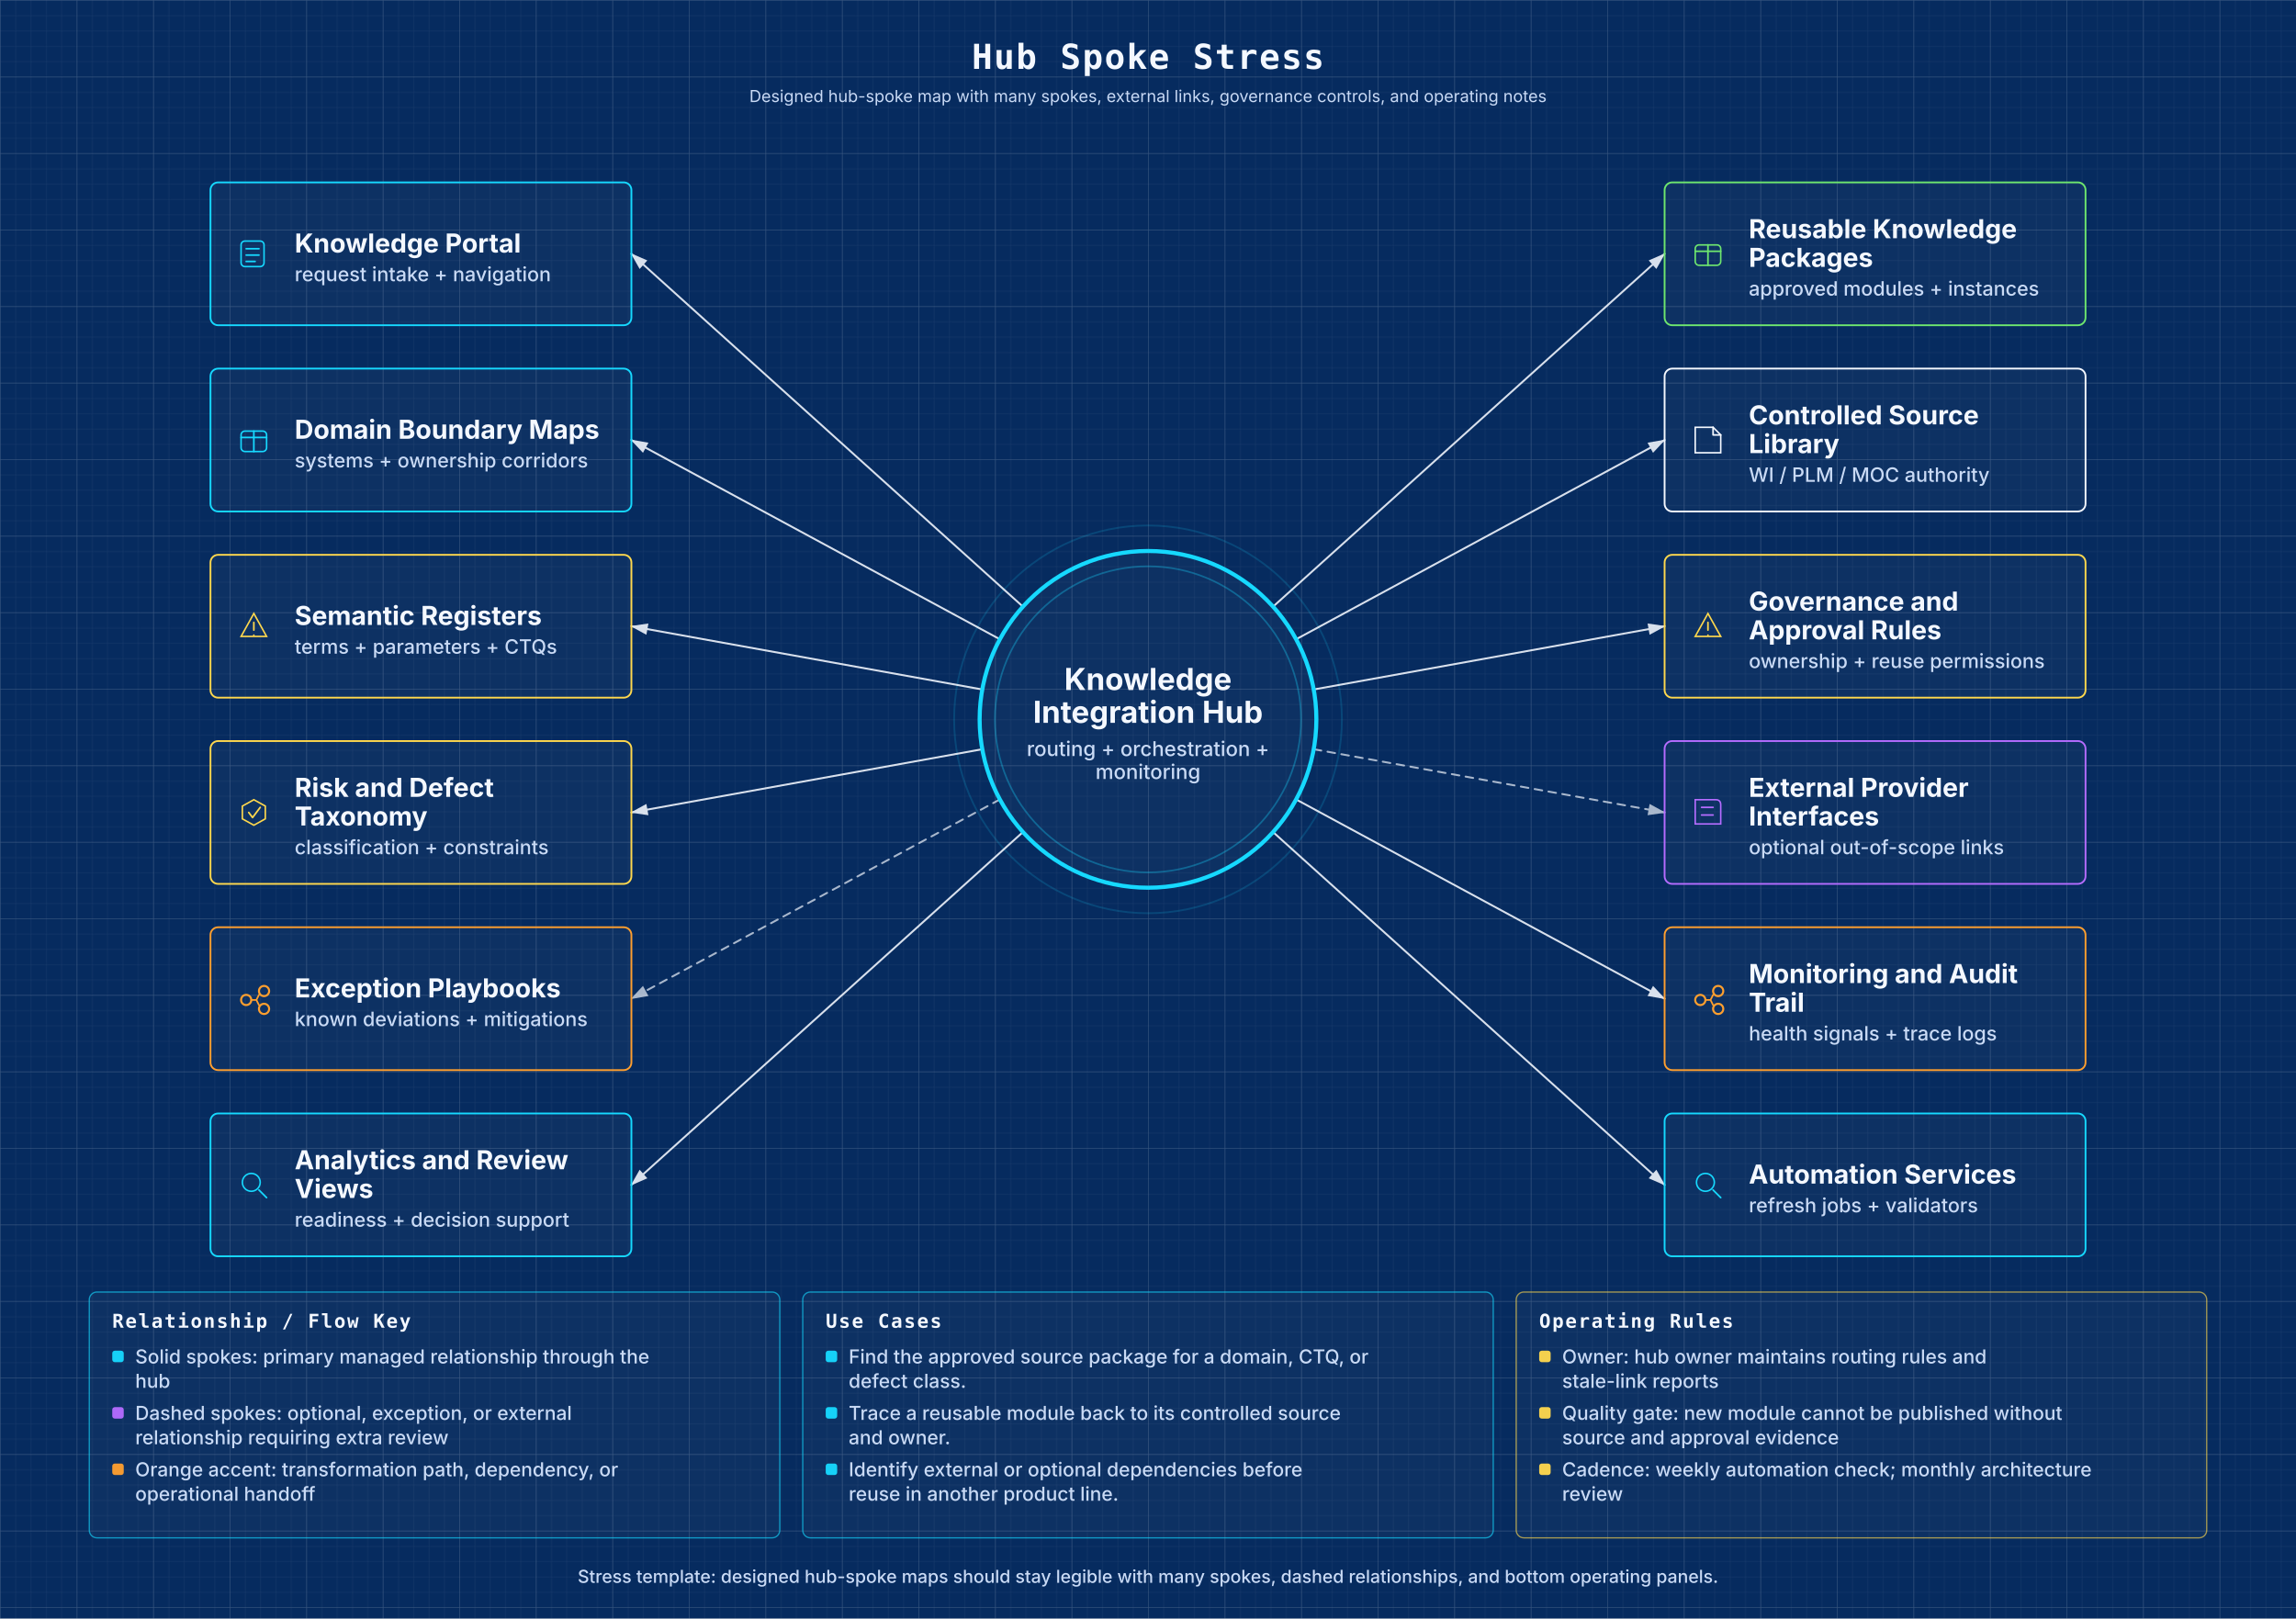
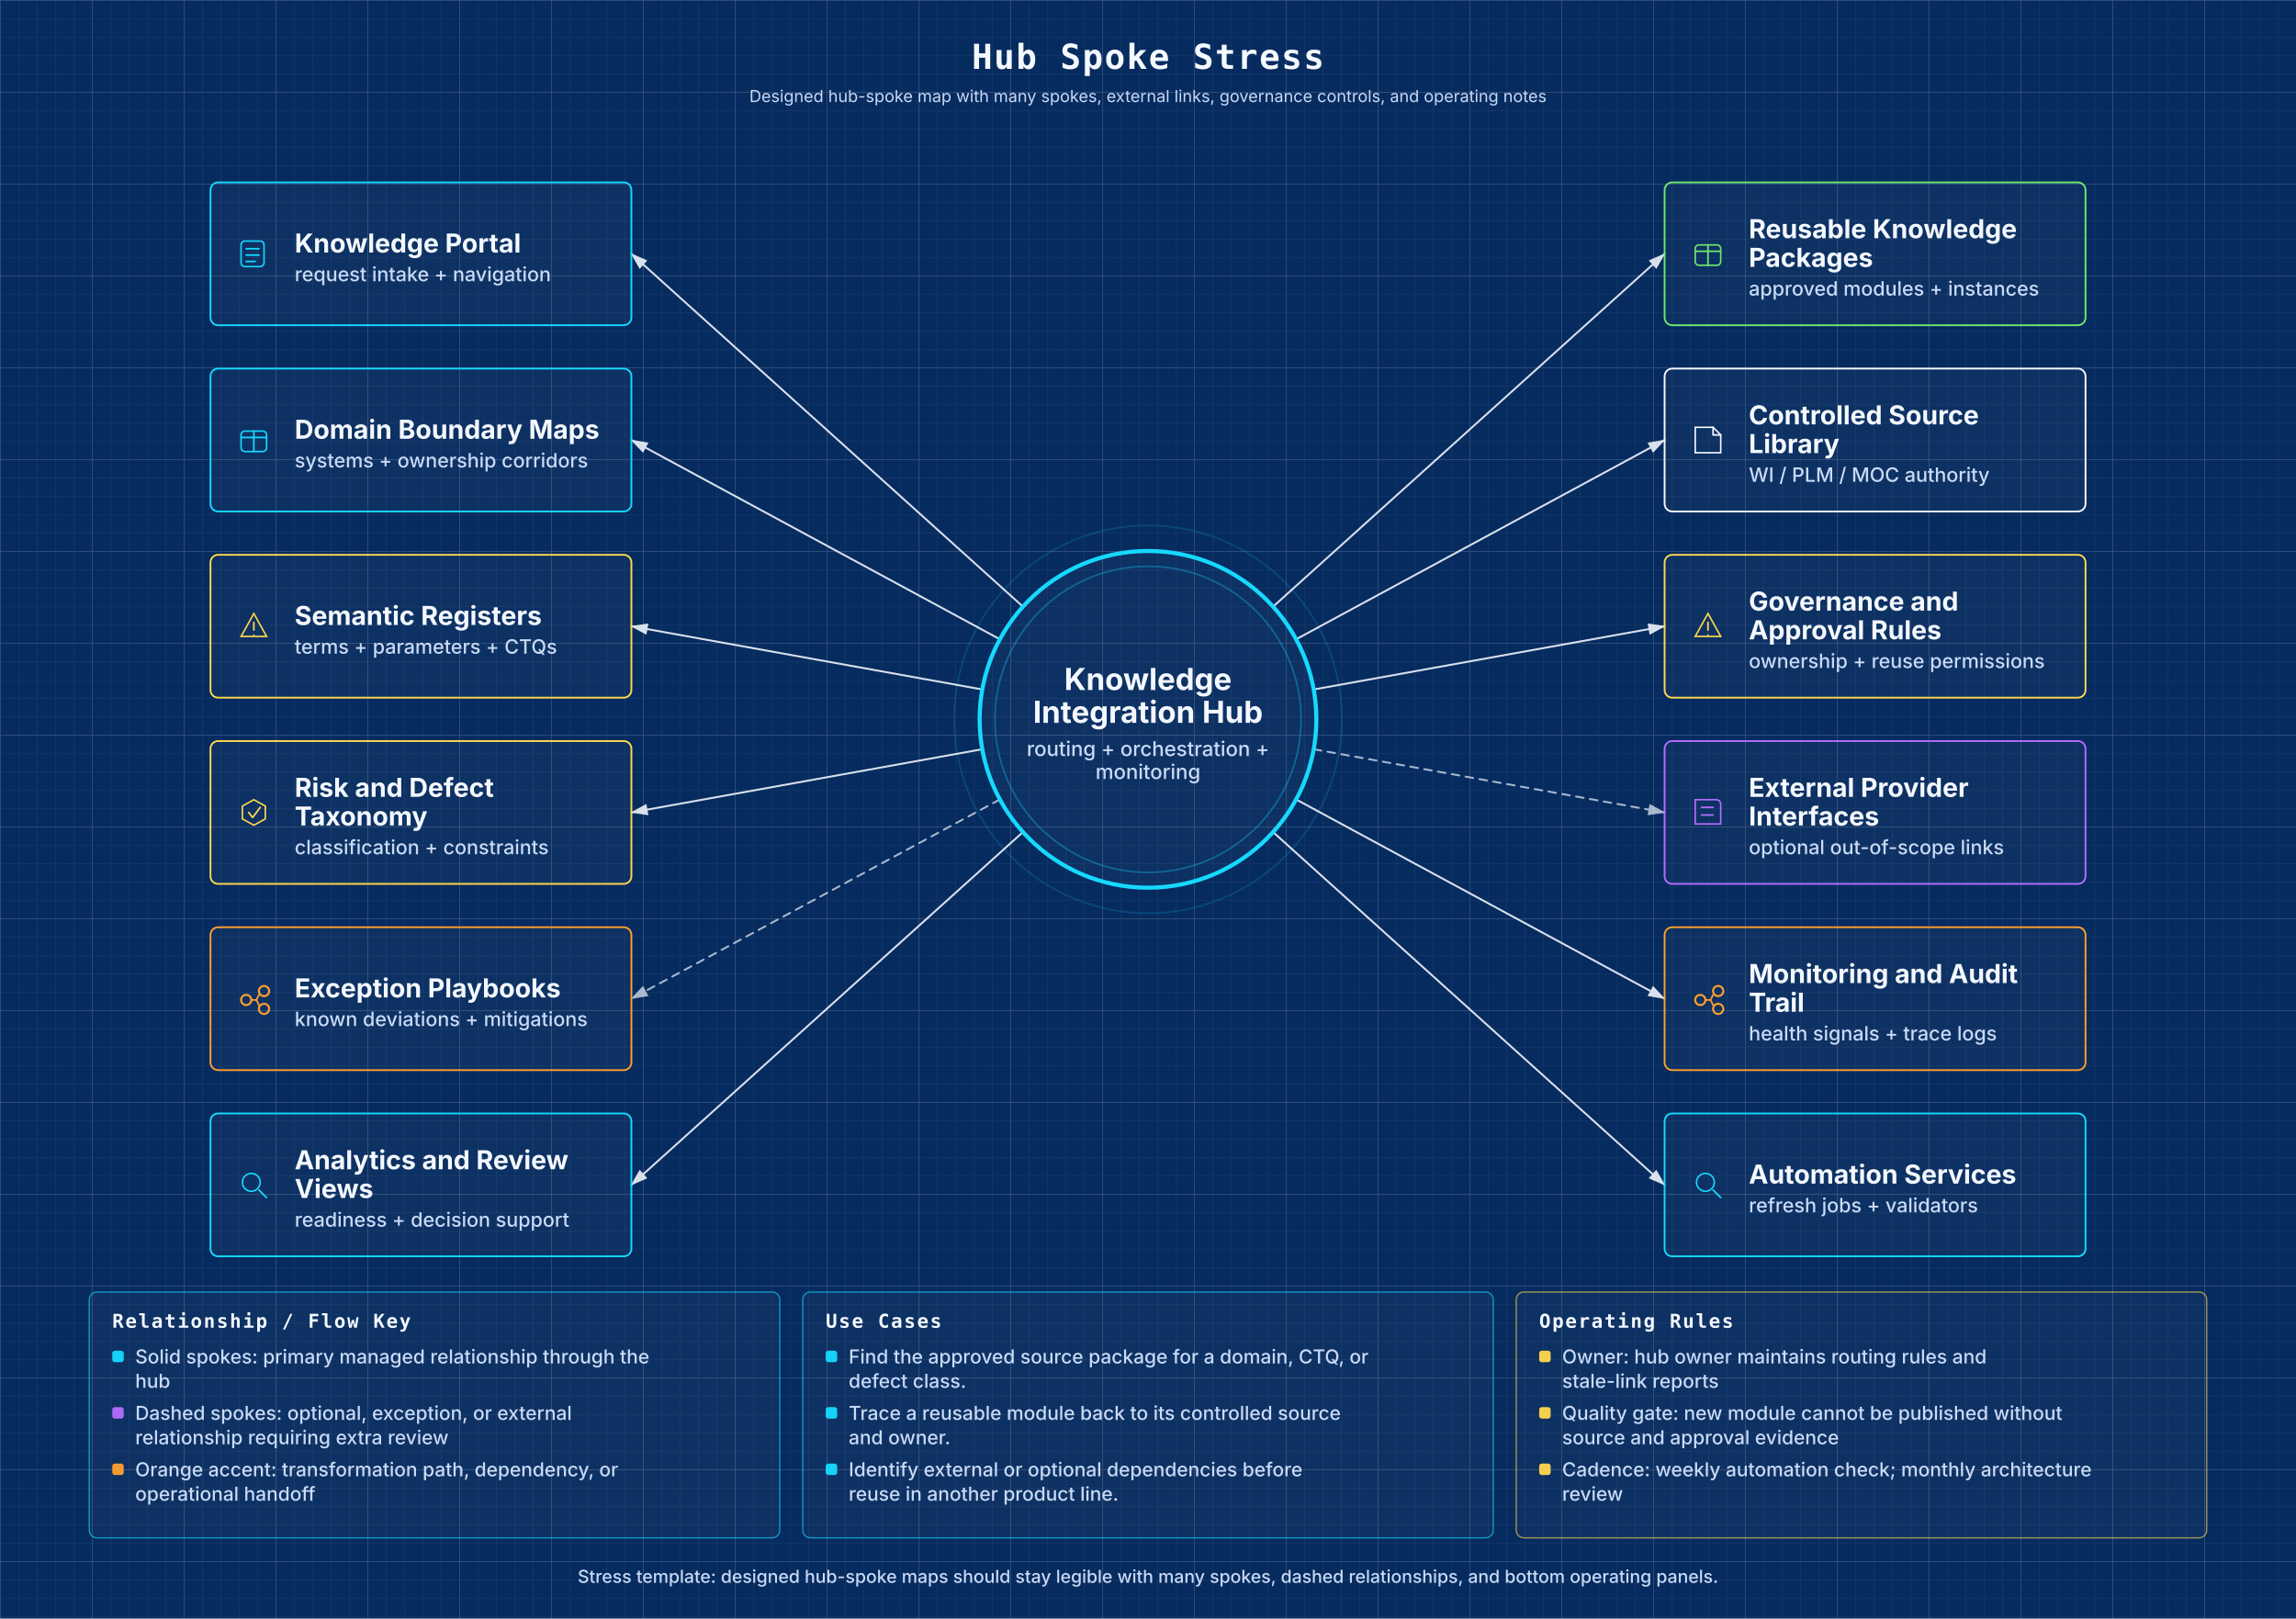
<svg xmlns="http://www.w3.org/2000/svg" width="1800" height="1269" viewBox="0 0 1800 1269" role="img" aria-label="Hub Spoke Stress" data-style="accent-blueprint" data-diagram-type="hub_spoke">
  <defs>
-     <pattern id="blueprint-grid-small" width="12" height="12" patternUnits="userSpaceOnUse">
-       <path d="M 12 0 H 0 V 12" fill="none" stroke="#FFFFFF" stroke-opacity="0.08" stroke-width="0.7" />
+     <pattern id="blueprint-grid-small" width="14.4" height="14.4" patternUnits="userSpaceOnUse">
+       <path d="M 14.4 0 H 0 V 14.4" fill="none" stroke="#FFFFFF" stroke-opacity="0.08" stroke-width="0.84" />
    </pattern>
-     <pattern id="blueprint-grid" width="60" height="60" patternUnits="userSpaceOnUse">
-       <rect width="60" height="60" fill="url(#blueprint-grid-small)" />
-       <path d="M 60 0 H 0 V 60" fill="none" stroke="#FFFFFF" stroke-opacity="0.14" stroke-width="1" />
+     <pattern id="blueprint-grid" width="72" height="72" patternUnits="userSpaceOnUse">
+       <rect width="72" height="72" fill="url(#blueprint-grid-small)" />
+       <path d="M 72 0 H 0 V 72" fill="none" stroke="#FFFFFF" stroke-opacity="0.14" stroke-width="1.2" />
    </pattern>
    <marker id="arrow" markerWidth="10" markerHeight="10" refX="8.5" refY="3" orient="auto" markerUnits="strokeWidth">
      <path d="M0,0 L0,6 L9,3 z" fill="context-stroke" />
    </marker>
    <marker id="arrow-fanout" markerWidth="10" markerHeight="10" refX="8.5" refY="3" orient="auto" markerUnits="strokeWidth">
      <path d="M0,0 L0,6 L9,3 z" fill="context-stroke" />
    </marker>
    <marker id="arrow-fanin" markerWidth="10" markerHeight="10" refX="8.5" refY="3" orient="auto" markerUnits="strokeWidth">
      <path d="M0,0 L0,6 L9,3 z" fill="context-stroke" />
    </marker>
    <style>
    [data-style="accent-blueprint"] .title{font:700 27px IBM Plex Mono,JetBrains Mono,Consolas,monospace;fill:#F4F8FF;letter-spacing:.04em;text-transform:uppercase}
    [data-style="accent-blueprint"] .subtitle{font:400 13px IBM Plex Sans,Inter,Roboto Condensed,DIN,Segoe UI,Aptos,Arial,sans-serif;fill:#C9DAF5}
    [data-style="accent-blueprint"] .group-label{font:700 15px IBM Plex Mono,JetBrains Mono,Consolas,monospace;fill:#C9DAF5;letter-spacing:.08em;text-transform:uppercase}
    [data-style="accent-blueprint"] .card-title{font:700 17px IBM Plex Sans,Inter,Roboto Condensed,DIN,Segoe UI,Aptos,Arial,sans-serif;fill:#F4F8FF}
    [data-style="accent-blueprint"] .card-sub{font:500 13px IBM Plex Sans,Inter,Roboto Condensed,DIN,Segoe UI,Aptos,Arial,sans-serif;fill:#C9DAF5}
    [data-style="accent-blueprint"] .edge{fill:none;stroke:#F4F8FF;stroke-width:1.5;stroke-linecap:round;stroke-linejoin:round;opacity:0.88}
    [data-style="accent-blueprint"] .fanout{stroke:#FF9F2E;opacity:0.9}
    [data-style="accent-blueprint"] .fanin{stroke:#6EE66E;opacity:0.9}
    [data-style="accent-blueprint"] .route-shared{marker-end:none}
    [data-style="accent-blueprint"] .edge-dashed{stroke-dasharray:6 5;opacity:0.68}
    [data-style="accent-blueprint"] .note{font:500 14px IBM Plex Sans,Inter,Roboto Condensed,DIN,Segoe UI,Aptos,Arial,sans-serif;fill:#C9DAF5}
    [data-style="accent-blueprint"] .mono{font-family:IBM Plex Mono,JetBrains Mono,Consolas,monospace}
    [data-style="accent-blueprint"] .table-header{font:700 15.5px IBM Plex Mono,JetBrains Mono,Consolas,monospace;fill:#F4F8FF;letter-spacing:.08em;text-transform:uppercase}
    [data-style="accent-blueprint"] .table-cell{font:500 17px IBM Plex Sans,Inter,Roboto Condensed,DIN,Segoe UI,Aptos,Arial,sans-serif;fill:#F4F8FF}
    [data-style="accent-blueprint"] .table-cell-secondary{font:500 17px IBM Plex Sans,Inter,Roboto Condensed,DIN,Segoe UI,Aptos,Arial,sans-serif;fill:#C9DAF5}
    [data-style="accent-blueprint"] .info-panel-title{font:700 15px IBM Plex Mono,JetBrains Mono,Consolas,monospace;fill:#F4F8FF;letter-spacing:.08em;text-transform:uppercase}
    [data-style="accent-blueprint"] .info-panel-item{font:500 14px IBM Plex Sans,Inter,Roboto Condensed,DIN,Segoe UI,Aptos,Arial,sans-serif;fill:#C9DAF5}
    [data-style="accent-blueprint"] .tree-level-label{font:700 15px IBM Plex Mono,JetBrains Mono,Consolas,monospace;fill:#C9DAF5;letter-spacing:.08em;text-transform:uppercase}
    [data-style="accent-blueprint"] .hub-label{font:700 15px IBM Plex Mono,JetBrains Mono,Consolas,monospace;fill:#C9DAF5;letter-spacing:.08em;text-transform:uppercase}
    [data-style="accent-blueprint"] .icon-line{fill:none;stroke-width:1.3;stroke-linecap:round;stroke-linejoin:round}
  </style>
  </defs>
  <rect x="0" y="0" width="1800" height="1269" rx="0" fill="#062B5F" />
  <rect x="0" y="0" width="1800" height="1269" rx="0" fill="url(#blueprint-grid)" opacity="1" />
  <text x="900.0" y="54" text-anchor="middle" class="title">Hub Spoke Stress</text>
  <text x="900.0" y="80.0" text-anchor="middle" class="subtitle">Designed hub-spoke map with many spokes, external links, governance controls, and operating notes</text>
  <circle cx="900.0" cy="564" r="152.0" fill="none" stroke="#16D9FF" stroke-opacity="0.16" stroke-width="1.4" />
  <path d="M 801.95 475.63 L 495.0 199.0" class="edge hub-spoke-link" marker-end="url(#arrow)" />
  <path d="M 783.89 501.21 L 495.0 345.0" class="edge hub-spoke-link" marker-end="url(#arrow)" />
  <path d="M 770.09 540.58 L 495.0 491.0" class="edge hub-spoke-link" marker-end="url(#arrow)" />
  <path d="M 770.09 587.42 L 495.0 637.0" class="edge hub-spoke-link" marker-end="url(#arrow)" />
  <path d="M 783.89 626.79 L 495.0 783.0" class="edge edge-dashed hub-spoke-link" marker-end="url(#arrow)" />
  <path d="M 801.95 652.37 L 495.0 929.0" class="edge hub-spoke-link" marker-end="url(#arrow)" />
  <path d="M 998.05 475.63 L 1305.0 199.0" class="edge hub-spoke-link" marker-end="url(#arrow)" />
  <path d="M 1016.11 501.21 L 1305.0 345.0" class="edge hub-spoke-link" marker-end="url(#arrow)" />
  <path d="M 1029.91 540.58 L 1305.0 491.0" class="edge hub-spoke-link" marker-end="url(#arrow)" />
  <path d="M 1029.91 587.42 L 1305.0 637.0" class="edge edge-dashed hub-spoke-link" marker-end="url(#arrow)" />
  <path d="M 1016.11 626.79 L 1305.0 783.0" class="edge hub-spoke-link" marker-end="url(#arrow)" />
  <path d="M 998.05 652.37 L 1305.0 929.0" class="edge hub-spoke-link" marker-end="url(#arrow)" />
  <g id="node-hub" class="hub-core card">
    <rect x="768.0" y="432.0" width="264.0" height="264.0" fill="none" stroke="none" />
    <circle cx="900.0" cy="564" r="132.0" fill="#FFFFFF" fill-opacity="0.03" stroke="#16D9FF" stroke-width="3.2" />
    <circle cx="900.0" cy="564" r="120.0" fill="none" stroke="#16D9FF" stroke-opacity="0.32" stroke-width="1.3" />
    <text x="900.0" y="541.0" text-anchor="middle" class="card-title" style="font-size:23.8px">Knowledge</text>
    <text x="900.0" y="566.76" text-anchor="middle" class="card-title" style="font-size:23.8px">Integration Hub</text>
    <text x="900.0" y="592.76" text-anchor="middle" class="card-sub" style="font-size:16px">routing + orchestration +</text>
    <text x="900.0" y="610.76" text-anchor="middle" class="card-sub" style="font-size:16px">monitoring</text>
  </g>
  <g id="node-portal" class="hub-spoke-node spoke-block card">
    <rect x="165" y="143.0" width="330.0" height="112.0" rx="6.0" fill="#FFFFFF" fill-opacity="0.03" stroke="#16D9FF" stroke-width="1.4" />
    <rect x="189" y="189.0" width="18" height="20" rx="3" fill="none" stroke="#16D9FF" stroke-width="1.2" />
    <path d="M193,195.0 H203 M193,200.0 H203 M193,205.0 H200" class="icon-line" stroke="#16D9FF" />
    <text x="231" y="198.0" text-anchor="start" class="card-title" style="font-size:20.5px">Knowledge Portal</text>
    <text x="231" y="220.5" text-anchor="start" class="card-sub" style="font-size:15.5px">request intake + navigation</text>
  </g>
  <g id="node-domain" class="hub-spoke-node spoke-block card">
    <rect x="165" y="289.0" width="330.0" height="112.0" rx="6.0" fill="#FFFFFF" fill-opacity="0.03" stroke="#16D9FF" stroke-width="1.4" />
    <rect x="189" y="338.0" width="20" height="16" rx="3" fill="none" stroke="#16D9FF" stroke-width="1.2" />
    <path d="M189,343.0 H209 M199,338.0 V354.0" class="icon-line" stroke="#16D9FF" />
    <text x="231" y="344.0" text-anchor="start" class="card-title" style="font-size:20.5px">Domain Boundary Maps</text>
    <text x="231" y="366.5" text-anchor="start" class="card-sub" style="font-size:15.5px">systems + ownership corridors</text>
  </g>
  <g id="node-registry" class="hub-spoke-node spoke-block card">
    <rect x="165" y="435.0" width="330.0" height="112.0" rx="6.0" fill="#FFFFFF" fill-opacity="0.03" stroke="#FFD84D" stroke-width="1.4" />
    <path d="M199,481.0 L209,499.0 H189 Z" fill="none" stroke="#FFD84D" stroke-width="1.2" />
    <path d="M199,488.0 V494.0 M199,498.0 V498.0" class="icon-line" stroke="#FFD84D" />
    <text x="231" y="490.0" text-anchor="start" class="card-title" style="font-size:20.5px">Semantic Registers</text>
    <text x="231" y="512.5" text-anchor="start" class="card-sub" style="font-size:15.5px">terms + parameters + CTQs</text>
  </g>
  <g id="node-taxonomy" class="hub-spoke-node spoke-block card">
    <rect x="165" y="581.0" width="330.0" height="112.0" rx="6.0" fill="#FFFFFF" fill-opacity="0.03" stroke="#FFD84D" stroke-width="1.4" />
    <path d="M199,627.0 L208,632.0 V642.0 L199,647.0 L190,642.0 V632.0 Z" fill="none" stroke="#FFD84D" stroke-width="1.2" />
    <path d="M195,637.0 L198,641.0 L204,633.0" class="icon-line" stroke="#FFD84D" />
    <text x="231" y="624.75" text-anchor="start" class="card-title" style="font-size:20.5px">Risk and Defect</text>
    <text x="231" y="647.25" text-anchor="start" class="card-title" style="font-size:20.5px">Taxonomy</text>
    <text x="231" y="669.75" text-anchor="start" class="card-sub" style="font-size:15.5px">classification + constraints</text>
  </g>
  <g id="node-playbooks" class="hub-spoke-node spoke-block card">
    <rect x="165" y="727.0" width="330.0" height="112.0" rx="6.0" fill="#FFFFFF" fill-opacity="0.03" stroke="#FF9F2E" stroke-width="1.4" />
    <circle cx="193" cy="784.0" r="4" fill="none" stroke="#FF9F2E" stroke-width="1.6" />
    <circle cx="207" cy="777.0" r="4" fill="none" stroke="#FF9F2E" stroke-width="1.6" />
    <circle cx="207" cy="791.0" r="4" fill="none" stroke="#FF9F2E" stroke-width="1.6" />
    <path d="M197,784.0 H201 M203,780.0 L201,784.0 L203,788.0" class="icon-line" stroke="#FF9F2E" />
    <text x="231" y="782.0" text-anchor="start" class="card-title" style="font-size:20.5px">Exception Playbooks</text>
    <text x="231" y="804.5" text-anchor="start" class="card-sub" style="font-size:15.5px">known deviations + mitigations</text>
  </g>
  <g id="node-analytics" class="hub-spoke-node spoke-block card">
    <rect x="165" y="873.0" width="330.0" height="112.0" rx="6.0" fill="#FFFFFF" fill-opacity="0.03" stroke="#16D9FF" stroke-width="1.4" />
    <circle cx="197" cy="927.0" r="7" fill="none" stroke="#16D9FF" stroke-width="1.2" />
    <path d="M203,933.0 L209,939.0" class="icon-line" stroke="#16D9FF" />
    <text x="231" y="916.75" text-anchor="start" class="card-title" style="font-size:20.5px">Analytics and Review</text>
    <text x="231" y="939.25" text-anchor="start" class="card-title" style="font-size:20.5px">Views</text>
    <text x="231" y="961.75" text-anchor="start" class="card-sub" style="font-size:15.5px">readiness + decision support</text>
  </g>
  <g id="node-packages" class="hub-spoke-node spoke-block card">
    <rect x="1305.0" y="143.0" width="330.0" height="112.0" rx="6.0" fill="#FFFFFF" fill-opacity="0.03" stroke="#6EE66E" stroke-width="1.4" />
    <rect x="1329.0" y="192.0" width="20" height="16" rx="3" fill="none" stroke="#6EE66E" stroke-width="1.2" />
    <path d="M1329.0,197.0 H1349.0 M1339.0,192.0 V208.0" class="icon-line" stroke="#6EE66E" />
    <text x="1371.0" y="186.75" text-anchor="start" class="card-title" style="font-size:20.5px">Reusable Knowledge</text>
    <text x="1371.0" y="209.25" text-anchor="start" class="card-title" style="font-size:20.5px">Packages</text>
    <text x="1371.0" y="231.75" text-anchor="start" class="card-sub" style="font-size:15.5px">approved modules + instances</text>
  </g>
  <g id="node-sources" class="hub-spoke-node spoke-block card">
    <rect x="1305.0" y="289.0" width="330.0" height="112.0" rx="6.0" fill="#FFFFFF" fill-opacity="0.03" stroke="#F4F8FF" stroke-width="1.4" />
    <path d="M1329.0,335.0 H1343.0 L1349.0,341.0 V355.0 H1329.0 Z" fill="none" stroke="#F4F8FF" stroke-width="1.2" />
    <path d="M1343.0,335.0 V341.0 H1349.0" class="icon-line" stroke="#F4F8FF" />
    <text x="1371.0" y="332.75" text-anchor="start" class="card-title" style="font-size:20.5px">Controlled Source</text>
    <text x="1371.0" y="355.25" text-anchor="start" class="card-title" style="font-size:20.5px">Library</text>
    <text x="1371.0" y="377.75" text-anchor="start" class="card-sub" style="font-size:15.5px">WI / PLM / MOC authority</text>
  </g>
  <g id="node-governance" class="hub-spoke-node spoke-block card">
    <rect x="1305.0" y="435.0" width="330.0" height="112.0" rx="6.0" fill="#FFFFFF" fill-opacity="0.03" stroke="#FFD84D" stroke-width="1.4" />
    <path d="M1339.0,481.0 L1349.0,499.0 H1329.0 Z" fill="none" stroke="#FFD84D" stroke-width="1.2" />
    <path d="M1339.0,488.0 V494.0 M1339.0,498.0 V498.0" class="icon-line" stroke="#FFD84D" />
    <text x="1371.0" y="478.75" text-anchor="start" class="card-title" style="font-size:20.5px">Governance and</text>
    <text x="1371.0" y="501.25" text-anchor="start" class="card-title" style="font-size:20.5px">Approval Rules</text>
    <text x="1371.0" y="523.75" text-anchor="start" class="card-sub" style="font-size:15.5px">ownership + reuse permissions</text>
  </g>
  <g id="node-external" class="hub-spoke-node spoke-block card">
    <rect x="1305.0" y="581.0" width="330.0" height="112.0" rx="6.0" fill="#FFFFFF" fill-opacity="0.03" stroke="#B56CFF" stroke-width="1.4" />
    <path d="M1329.0,627.0 H1345.0 Q1349.0,627.0 1349.0,631.0 V646.0 H1329.0 Z" fill="none" stroke="#B56CFF" stroke-width="1.2" />
    <path d="M1334.0,633.0 H1343.0 M1334.0,639.0 H1343.0" class="icon-line" stroke="#B56CFF" />
    <text x="1371.0" y="624.75" text-anchor="start" class="card-title" style="font-size:20.5px">External Provider</text>
    <text x="1371.0" y="647.25" text-anchor="start" class="card-title" style="font-size:20.5px">Interfaces</text>
    <text x="1371.0" y="669.75" text-anchor="start" class="card-sub" style="font-size:15.5px">optional out-of-scope links</text>
  </g>
  <g id="node-monitoring" class="hub-spoke-node spoke-block card">
    <rect x="1305.0" y="727.0" width="330.0" height="112.0" rx="6.0" fill="#FFFFFF" fill-opacity="0.03" stroke="#FF9F2E" stroke-width="1.4" />
    <circle cx="1333.0" cy="784.0" r="4" fill="none" stroke="#FF9F2E" stroke-width="1.6" />
    <circle cx="1347.0" cy="777.0" r="4" fill="none" stroke="#FF9F2E" stroke-width="1.6" />
    <circle cx="1347.0" cy="791.0" r="4" fill="none" stroke="#FF9F2E" stroke-width="1.6" />
    <path d="M1337.0,784.0 H1341.0 M1343.0,780.0 L1341.0,784.0 L1343.0,788.0" class="icon-line" stroke="#FF9F2E" />
    <text x="1371.0" y="770.75" text-anchor="start" class="card-title" style="font-size:20.5px">Monitoring and Audit</text>
    <text x="1371.0" y="793.25" text-anchor="start" class="card-title" style="font-size:20.5px">Trail</text>
    <text x="1371.0" y="815.75" text-anchor="start" class="card-sub" style="font-size:15.5px">health signals + trace logs</text>
  </g>
  <g id="node-automation" class="hub-spoke-node spoke-block card">
    <rect x="1305.0" y="873.0" width="330.0" height="112.0" rx="6.0" fill="#FFFFFF" fill-opacity="0.03" stroke="#16D9FF" stroke-width="1.4" />
    <circle cx="1337.0" cy="927.0" r="7" fill="none" stroke="#16D9FF" stroke-width="1.2" />
    <path d="M1343.0,933.0 L1349.0,939.0" class="icon-line" stroke="#16D9FF" />
    <text x="1371.0" y="928.0" text-anchor="start" class="card-title" style="font-size:20.5px">Automation Services</text>
    <text x="1371.0" y="950.5" text-anchor="start" class="card-sub" style="font-size:15.5px">refresh jobs + validators</text>
  </g>
  <g class="info-panel" data-panel-id="flow-key">
    <rect x="70.0" y="1013.0" width="541.333" height="192.72" rx="6" fill="#FFFFFF" fill-opacity="0.03" stroke="#16D9FF" stroke-opacity="0.62" stroke-width="1" />
    <text x="88.0" y="1041.0" class="info-panel-title">Relationship / Flow Key</text>
    <rect x="88.0" y="1059.0" width="9" height="9" rx="2" fill="#16D9FF" opacity="0.95" />
    <text x="106.0" y="1069.0" class="info-panel-item" style="font-size:15.1px">Solid spokes: primary managed relationship through the</text>
    <text x="106.0" y="1088.12" class="info-panel-item" style="font-size:15.1px">hub</text>
    <rect x="88.0" y="1103.24" width="9" height="9" rx="2" fill="#B56CFF" opacity="0.95" />
    <text x="106.0" y="1113.24" class="info-panel-item" style="font-size:15.1px">Dashed spokes: optional, exception, or external</text>
    <text x="106.0" y="1132.36" class="info-panel-item" style="font-size:15.1px">relationship requiring extra review</text>
    <rect x="88.0" y="1147.48" width="9" height="9" rx="2" fill="#FF9F2E" opacity="0.95" />
    <text x="106.0" y="1157.48" class="info-panel-item" style="font-size:15.1px">Orange accent: transformation path, dependency, or</text>
    <text x="106.0" y="1176.6" class="info-panel-item" style="font-size:15.1px">operational handoff</text>
  </g>
  <g class="info-panel" data-panel-id="use-cases">
    <rect x="629.333" y="1013.0" width="541.333" height="192.72" rx="6" fill="#FFFFFF" fill-opacity="0.03" stroke="#16D9FF" stroke-opacity="0.62" stroke-width="1" />
    <text x="647.333" y="1041.0" class="info-panel-title">Use Cases</text>
    <rect x="647.333" y="1059.0" width="9" height="9" rx="2" fill="#16D9FF" opacity="0.95" />
    <text x="665.333" y="1069.0" class="info-panel-item" style="font-size:15.1px">Find the approved source package for a domain, CTQ, or</text>
    <text x="665.333" y="1088.12" class="info-panel-item" style="font-size:15.1px">defect class.</text>
    <rect x="647.333" y="1103.24" width="9" height="9" rx="2" fill="#16D9FF" opacity="0.95" />
    <text x="665.333" y="1113.24" class="info-panel-item" style="font-size:15.1px">Trace a reusable module back to its controlled source</text>
    <text x="665.333" y="1132.36" class="info-panel-item" style="font-size:15.1px">and owner.</text>
    <rect x="647.333" y="1147.48" width="9" height="9" rx="2" fill="#16D9FF" opacity="0.95" />
    <text x="665.333" y="1157.48" class="info-panel-item" style="font-size:15.1px">Identify external or optional dependencies before</text>
    <text x="665.333" y="1176.6" class="info-panel-item" style="font-size:15.1px">reuse in another product line.</text>
  </g>
  <g class="info-panel" data-panel-id="operating-rules">
    <rect x="1188.667" y="1013.0" width="541.333" height="192.72" rx="6" fill="#FFFFFF" fill-opacity="0.03" stroke="#FFD84D" stroke-opacity="0.62" stroke-width="1" />
    <text x="1206.667" y="1041.0" class="info-panel-title">Operating Rules</text>
    <rect x="1206.667" y="1059.0" width="9" height="9" rx="2" fill="#FFD84D" opacity="0.95" />
    <text x="1224.667" y="1069.0" class="info-panel-item" style="font-size:15.1px">Owner: hub owner maintains routing rules and</text>
    <text x="1224.667" y="1088.12" class="info-panel-item" style="font-size:15.1px">stale-link reports</text>
    <rect x="1206.667" y="1103.24" width="9" height="9" rx="2" fill="#FFD84D" opacity="0.95" />
    <text x="1224.667" y="1113.24" class="info-panel-item" style="font-size:15.1px">Quality gate: new module cannot be published without</text>
    <text x="1224.667" y="1132.36" class="info-panel-item" style="font-size:15.1px">source and approval evidence</text>
    <rect x="1206.667" y="1147.48" width="9" height="9" rx="2" fill="#FFD84D" opacity="0.95" />
    <text x="1224.667" y="1157.48" class="info-panel-item" style="font-size:15.1px">Cadence: weekly automation check; monthly architecture</text>
    <text x="1224.667" y="1176.6" class="info-panel-item" style="font-size:15.1px">review</text>
  </g>
  <text x="900.0" y="1241" text-anchor="middle" class="note">Stress template: designed hub-spoke maps should stay legible with many spokes, dashed relationships, and bottom operating panels.</text>
</svg>
